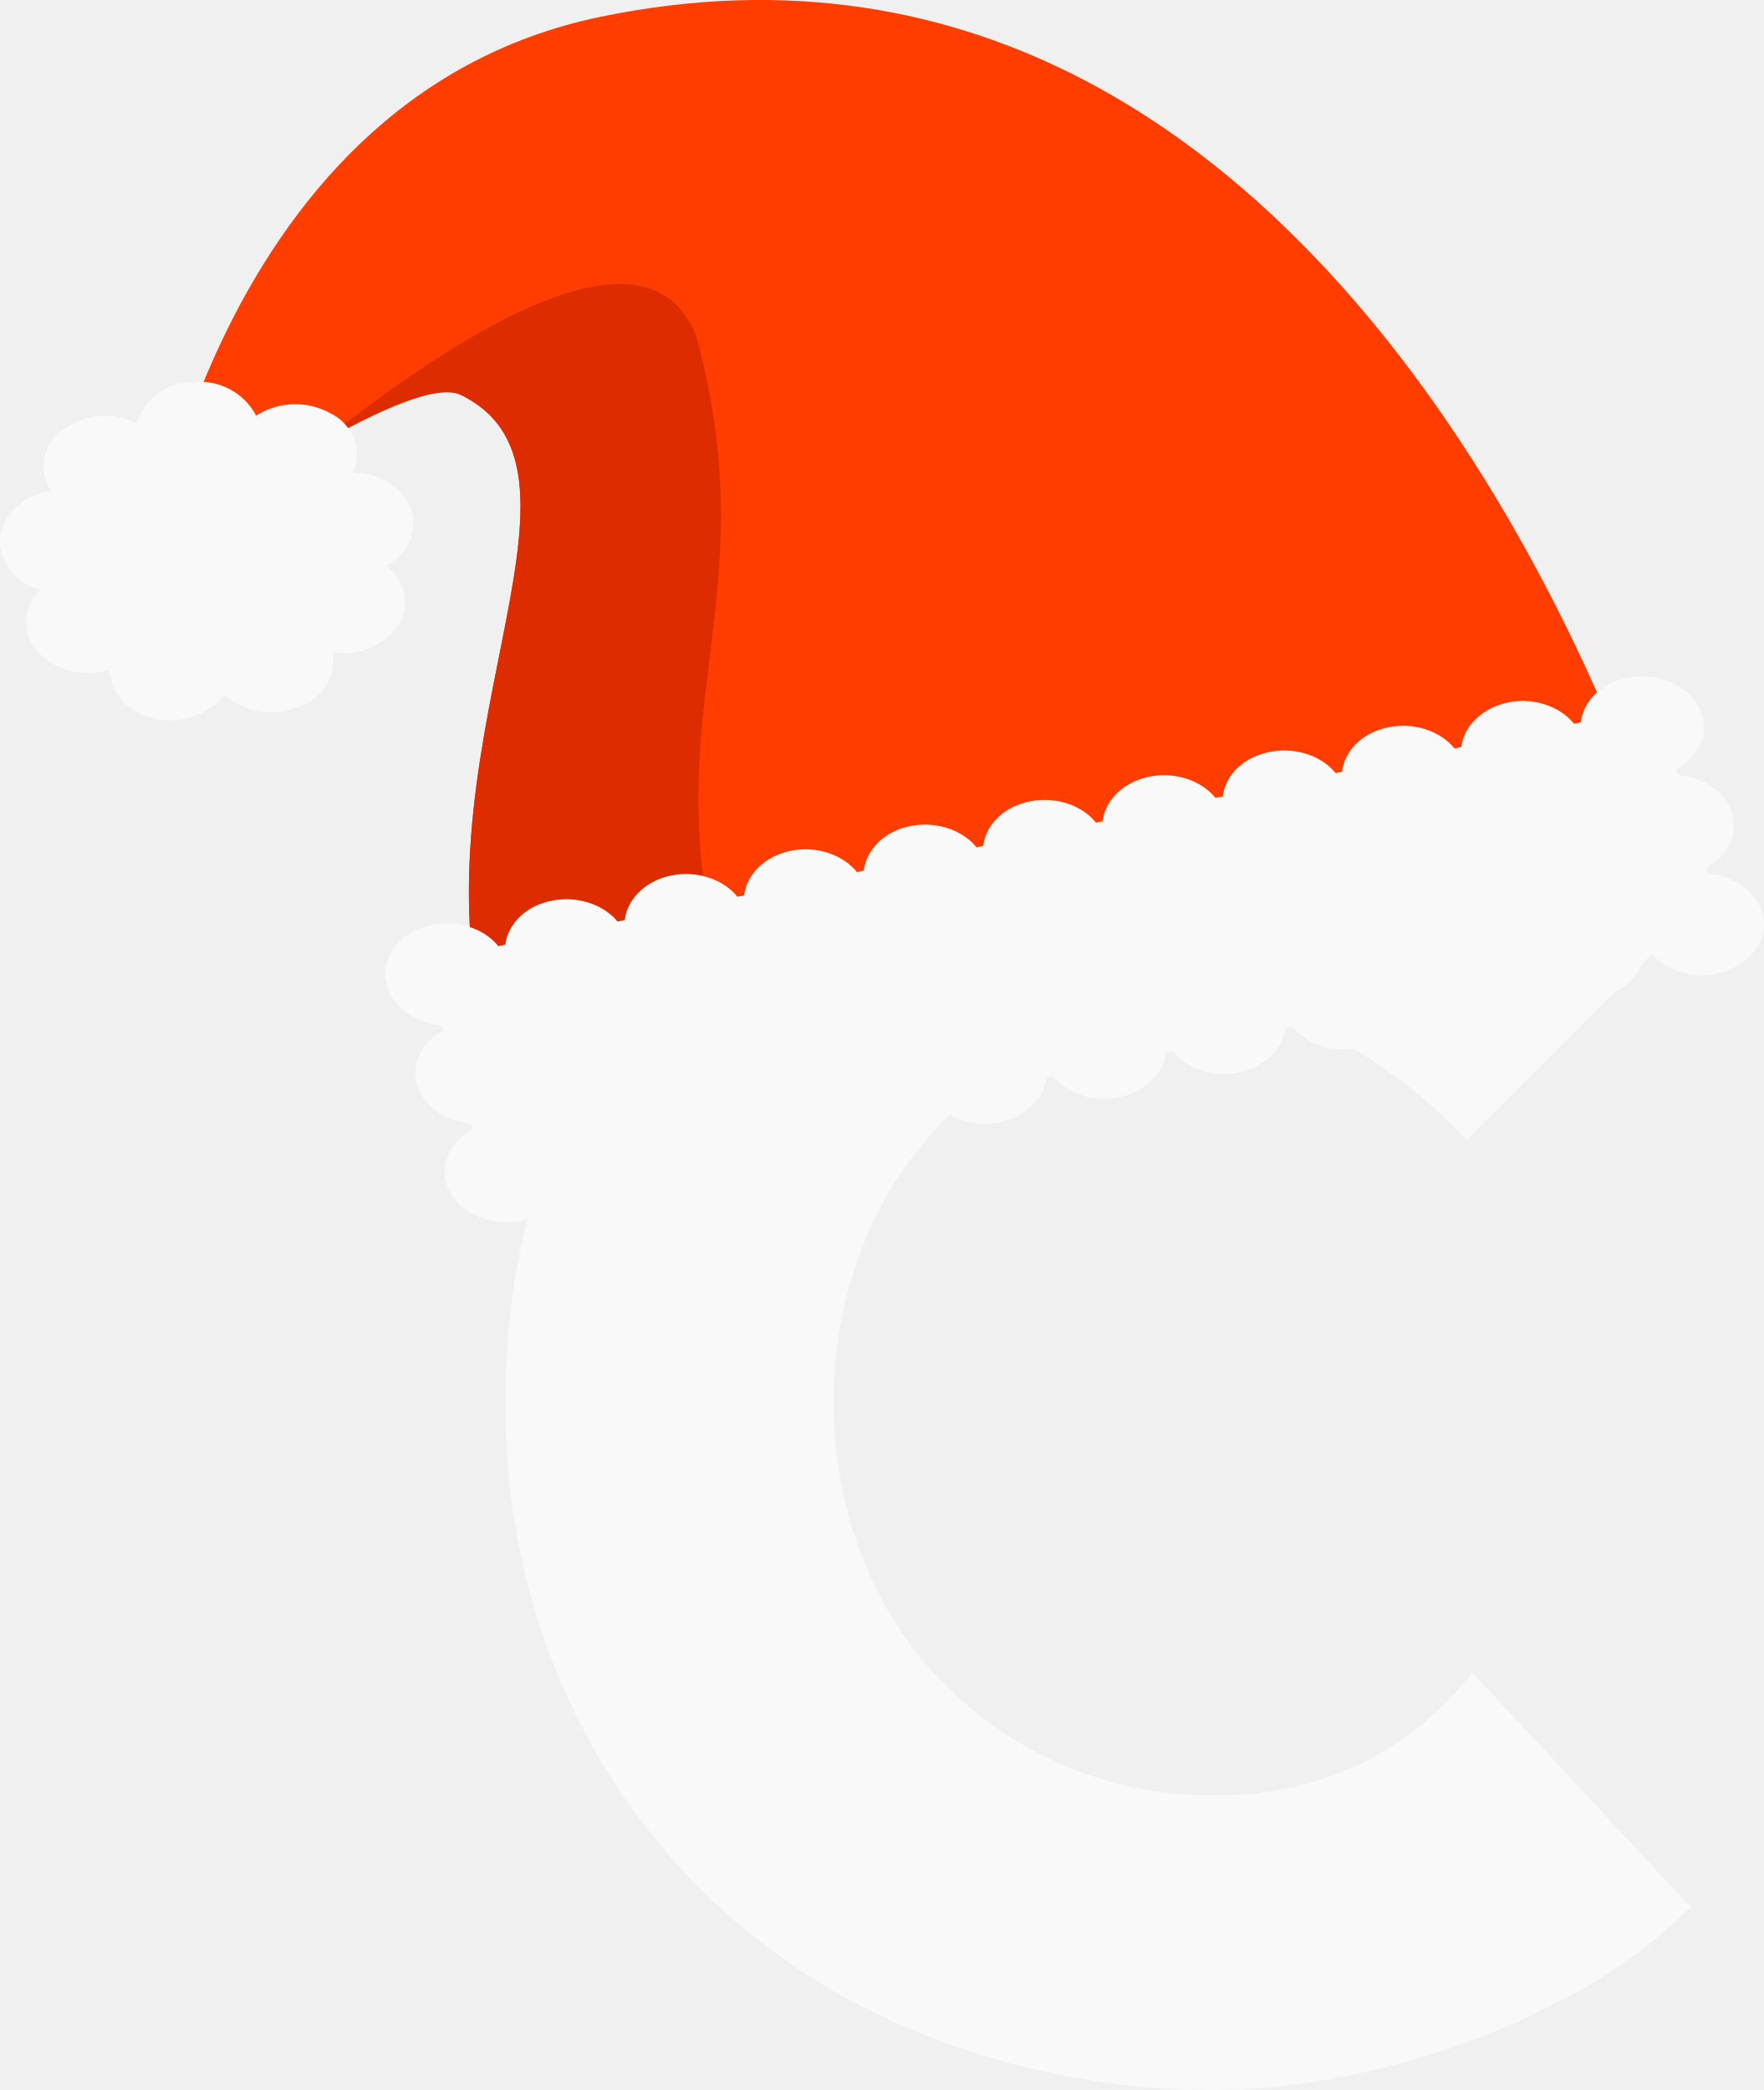
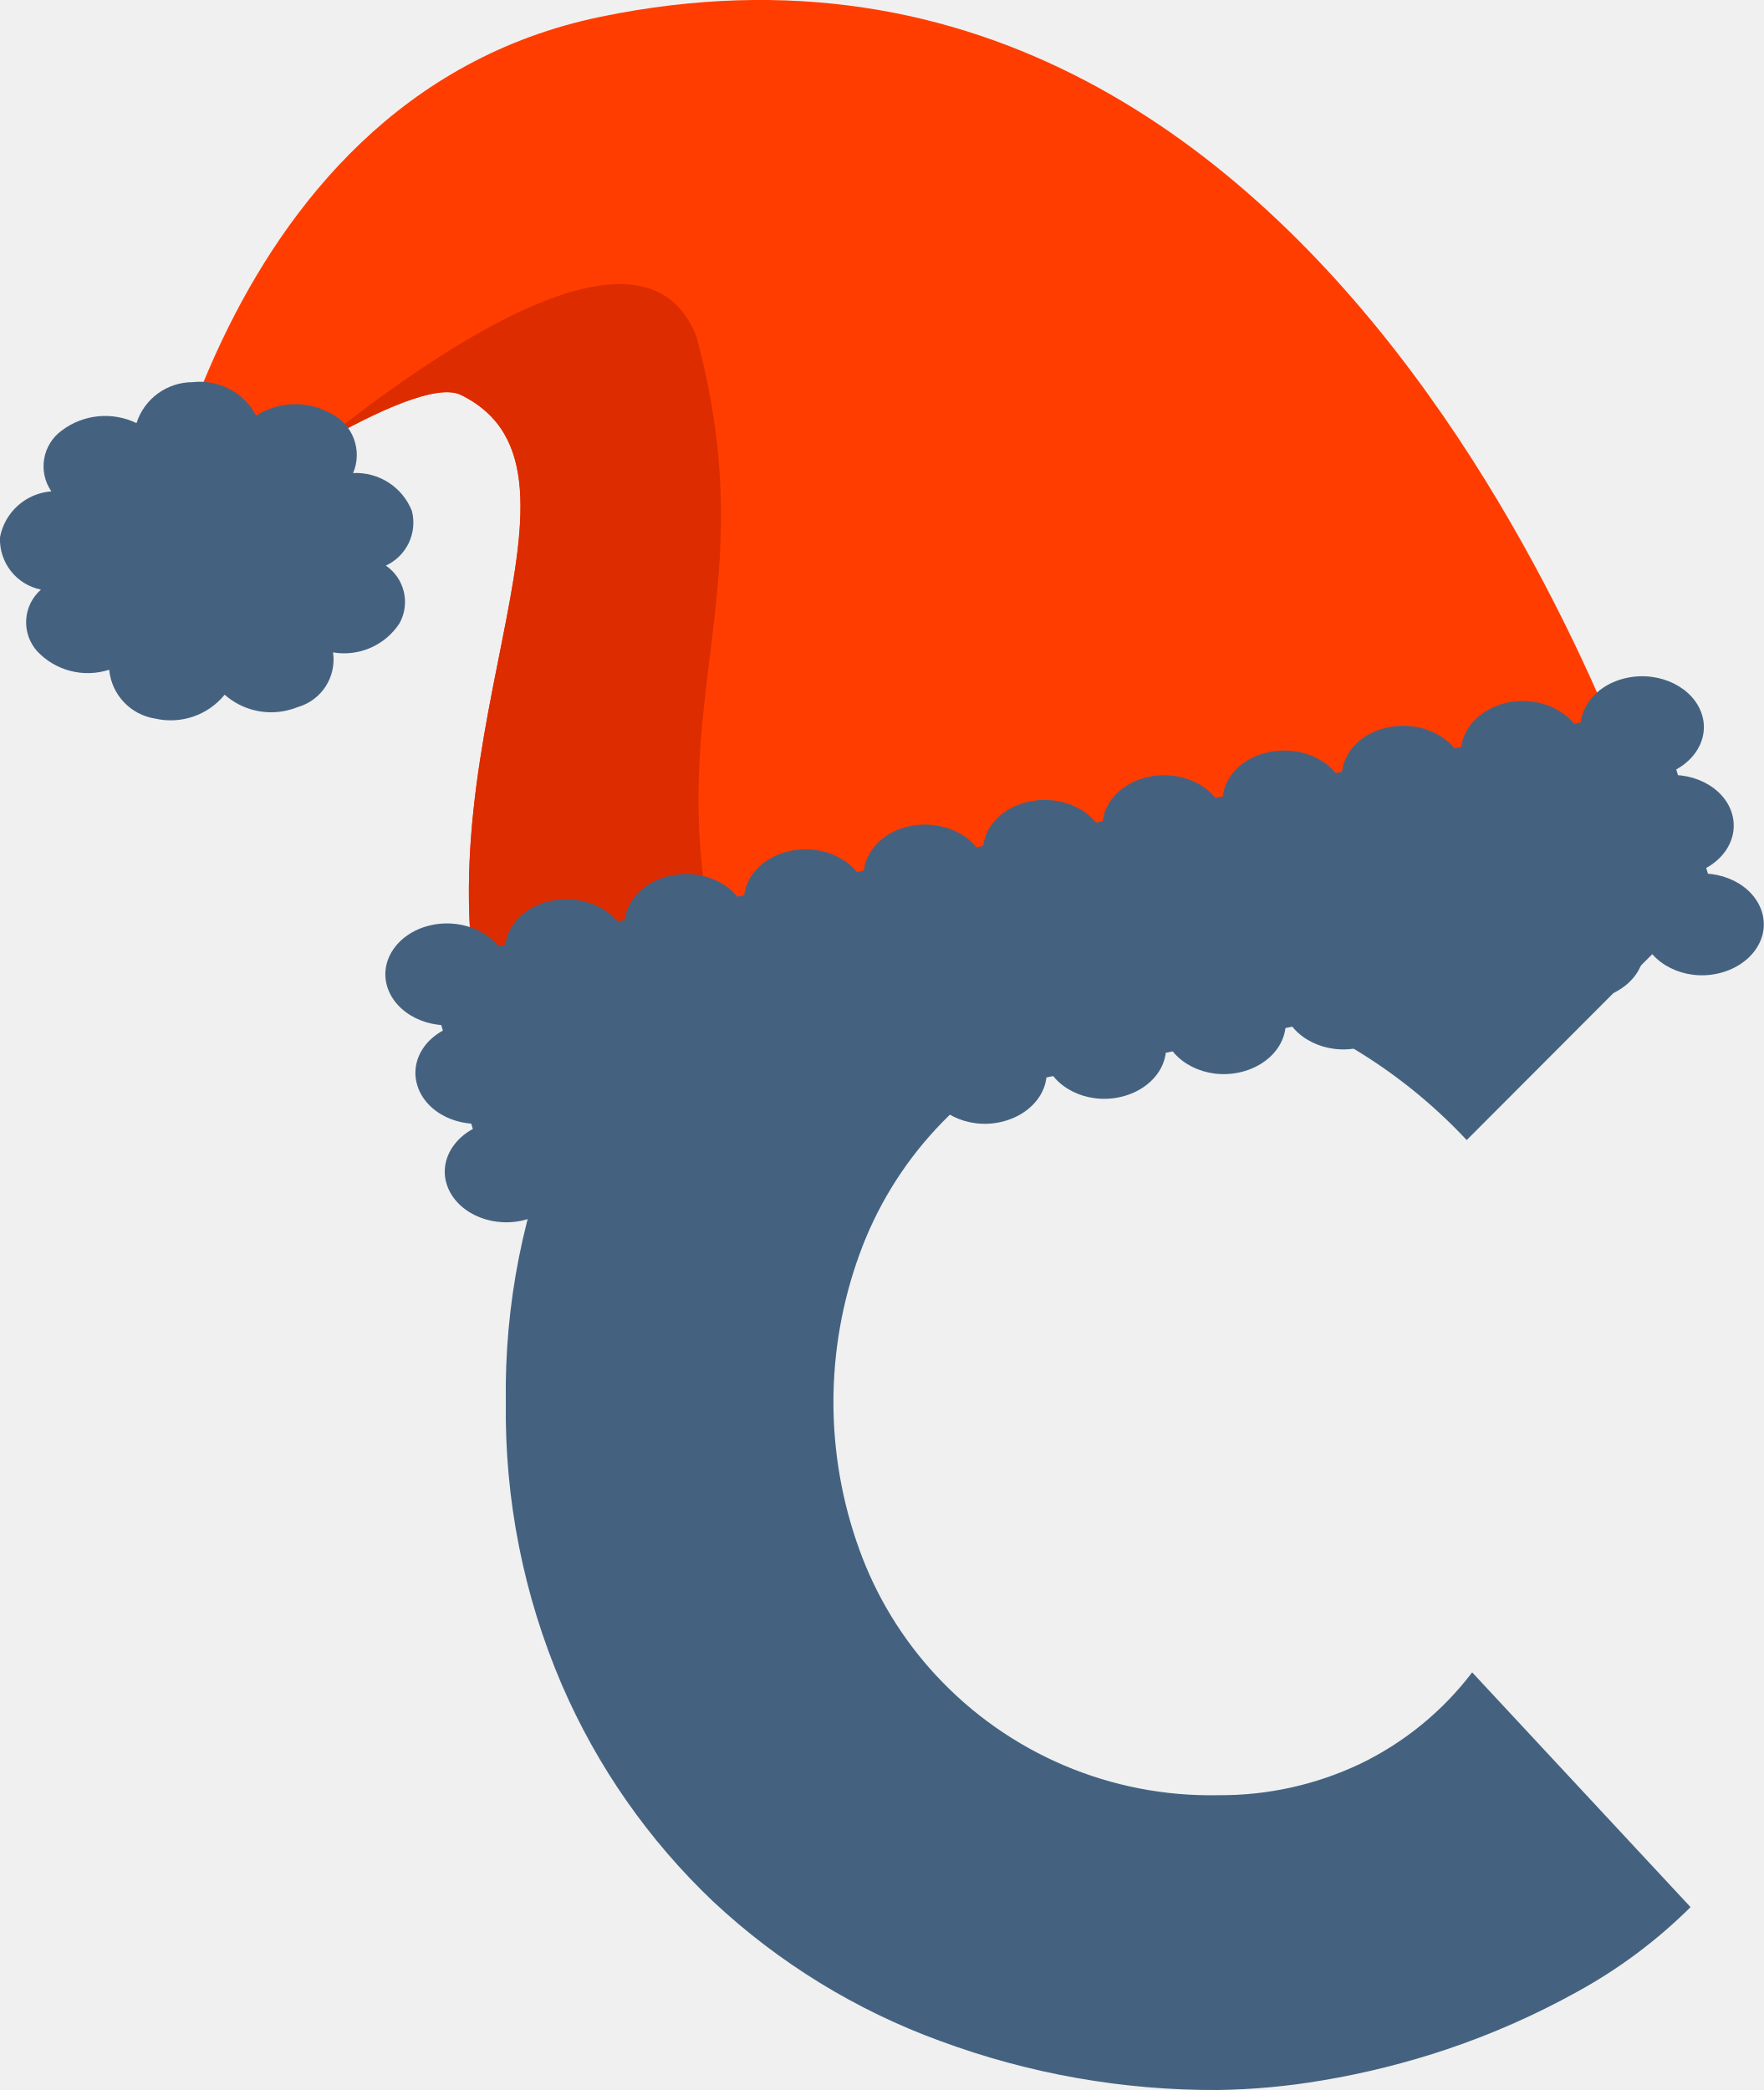
<svg xmlns="http://www.w3.org/2000/svg" viewBox="0 0 129.22 153.13">
  <defs>
-     <style>.cls-1{fill:#f9f9f9}.cls-2{fill:#ff3d00}.cls-3{fill:#dd2c00}.snow{fill:#fff;fill-opacity:0;animation-name:snowing;animation-duration:3s;animation-iteration-count:infinite;animation-timing-function:ease-out}.snow:nth-child(2n){animation-delay:1.5s}.snow:nth-child(3n){animation-delay:2.3s;animation-duration:3.3s}.snow:nth-child(4n){animation-delay:.8s;animation-duration:3.2s}.snow:nth-child(5n){animation-delay:2.8s}@keyframes snowing{0%{fill-opacity:1}100%{fill-opacity:0;transform:translateY(50px)}}</style>
+     <style>.cls-1{fill:#446280}.cls-2{fill:#ff3d00}.cls-3{fill:#dd2c00}.snow{fill:#446280;fill-opacity:0;animation-name:snowing;animation-duration:3s;animation-iteration-count:infinite;animation-timing-function:ease-out}.snow:nth-child(2n){animation-delay:1.5s}.snow:nth-child(3n){animation-delay:2.3s;animation-duration:3.3s}.snow:nth-child(4n){animation-delay:.8s;animation-duration:3.2s}.snow:nth-child(5n){animation-delay:2.8s}@keyframes snowing{0%{fill-opacity:1}100%{fill-opacity:0;transform:translateY(50px)}}</style>
  </defs>
  <circle class="snow" cx="26%" cy="56" r="2" />
  <circle class="snow" cx="76%" cy="47" r="1" />
  <circle class="snow" cx="55%" cy="47" r="1" />
  <circle class="snow" cx="61%" cy="4" r="3" />
  <circle class="snow" cx="69%" cy="95" r="2" />
  <circle class="snow" cx="8%" cy="27" r="3" />
  <circle class="snow" cx="44%" cy="38" r="3" />
  <circle class="snow" cx="44%" cy="16" r="3" />
  <circle class="snow" cx="31%" cy="72" r="3" />
  <circle class="snow" cx="65%" cy="75" r="3" />
  <circle class="snow" cx="57%" cy="56" r="2" />
  <circle class="snow" cx="22%" cy="80" r="1" />
  <circle class="snow" cx="91%" cy="5" r="2" />
  <circle class="snow" cx="92%" cy="19" r="3" />
  <circle class="snow" cx="30%" cy="42" r="1" />
  <circle class="snow" cx="6%" cy="31" r="1" />
  <circle class="snow" cx="3%" cy="17" r="3" />
  <circle class="snow" cx="90%" cy="19" r="3" />
  <circle class="snow" cx="57%" cy="11" r="2" />
  <circle class="snow" cx="60%" cy="12" r="3" />
  <circle class="snow" cx="15%" cy="98" r="2" />
  <circle class="snow" cx="26%" cy="64" r="2" />
  <circle class="snow" cx="57%" cy="40" r="3" />
  <circle class="snow" cx="34%" cy="90" r="2" />
  <circle class="snow" cx="16%" cy="3" r="1" />
  <circle class="snow" cx="70%" cy="39" r="3" />
  <circle class="snow" cx="13%" cy="4" r="3" />
  <circle class="snow" cx="20%" cy="22" r="3" />
  <circle class="snow" cx="53%" cy="8" r="3" />
  <circle class="snow" cx="23%" cy="40" r="1" />
  <circle class="snow" cx="9%" cy="81" r="2" />
  <circle class="snow" cx="80%" cy="30" r="3" />
  <circle class="snow" cx="77%" cy="39" r="1" />
  <circle class="snow" cx="16%" cy="93" r="3" />
  <circle class="snow" cx="39%" cy="63" r="2" />
  <circle class="snow" cx="37%" cy="85" r="2" />
  <circle class="snow" cx="64%" cy="11" r="1" />
  <circle class="snow" cx="25%" cy="23" r="2" />
  <circle class="snow" cx="83%" cy="15" r="2" />
  <circle class="snow" cx="89%" cy="95" r="2" />
  <circle class="snow" cx="35%" cy="62" r="1" />
  <circle class="snow" cx="58%" cy="42" r="3" />
  <circle class="snow" cx="84%" cy="92" r="3" />
  <circle class="snow" cx="100%" cy="78" r="1" />
  <circle class="snow" cx="18%" cy="86" r="3" />
  <circle class="snow" cx="70%" cy="69" r="3" />
  <circle class="snow" cx="45%" cy="100" r="1" />
  <circle class="snow" cx="74%" cy="94" r="1" />
  <circle class="snow" cx="30%" cy="100" r="2" />
  <circle class="snow" cx="48%" cy="96" r="1" />
  <g id="Layer_2" data-name="Layer 2">
    <g id="Layer_1-2" data-name="Layer 1">
      <g id="Layer_2-2" data-name="Layer 2">
        <g id="Layer_1-2-2" data-name="Layer 1-2">
          <path class="cls-1" d="M107.46,83.53a38.43,38.43,0,0,0-8.8-7,18.93,18.93,0,0,0-9.4-2.6,27.42,27.42,0,0,0-20.7,8.8,27,27,0,0,0-5.6,9.2,31.68,31.68,0,0,0,0,21.6,27,27,0,0,0,5.6,9.2,27.42,27.42,0,0,0,20.7,8.8,23.81,23.81,0,0,0,10.4-2.3,22.68,22.68,0,0,0,8.2-6.7l16,17.2a37,37,0,0,1-8.3,6.2,57.53,57.53,0,0,1-9.5,4.2,59.52,59.52,0,0,1-9.2,2.3,49.6,49.6,0,0,1-7.6.7,57.75,57.75,0,0,1-20.4-3.6,48.84,48.84,0,0,1-16.6-10.2,48.3,48.3,0,0,1-11.1-15.9,50.78,50.78,0,0,1-4.1-20.7A50.56,50.56,0,0,1,41.16,82a48.3,48.3,0,0,1,11.1-15.9c4.66-4.4,10.91-1.54,17.31-3.94s15.3-1.14,24-4c5.82-1.92,8-4.69,14.19-2.36a42.09,42.09,0,0,1,16.3,11.1Z" />
        </g>
      </g>
      <g id="surface1">
        <path class="cls-2" d="M36,77.1l86.11-12.69s-.68-1.13-1.9-3l1.17.62S99.47-10.23,44,1.23C14.82,7.27,10.47,44,10.47,44s5.78-5.74,13-11.52c4.14-2.36,8.57-4.41,10.32-3.54C45.35,34.64,29.45,55.43,36,77.1Z" />
        <path class="cls-3" d="M36,77.1c1.43,4.72,6.34,6.78,13.12,7.12,3.08-2.67,5-6.17,4.39-10.74-6.4-21.06,3-28.53-2.49-48.83-3.5-8.95-17.08-.54-27.59,7.84,4.15-2.36,8.59-4.42,10.34-3.55C45.35,34.64,29.45,55.43,36,77.1Z" />
        <path class="cls-1" d="M126.54,68.63,36.05,87.34,30.92,70.48l90.49-18.71Z" />
        <path class="cls-1" d="M110.47,51.47c2.41-.5,4.87.72,5.47,2.71s-.86,4-3.28,4.52S107.79,58,107.18,56,108.05,52,110.47,51.47Z" />
        <path class="cls-1" d="M119.22,49.66c2.42-.5,4.87.72,5.48,2.71s-.87,4-3.28,4.52-4.87-.71-5.48-2.71S116.8,50.16,119.22,49.66Z" />
        <path class="cls-1" d="M101.71,53.29c2.42-.5,4.87.71,5.47,2.7s-.86,4-3.28,4.52S99,59.8,98.43,57.8,99.29,53.78,101.71,53.29Z" />
        <path class="cls-1" d="M93,55.1c2.42-.5,4.87.71,5.48,2.7s-.87,4-3.28,4.52-4.87-.71-5.48-2.71S90.53,55.6,93,55.1Z" />
        <path class="cls-1" d="M84.19,56.91c2.42-.5,4.87.71,5.48,2.7s-.86,4-3.28,4.52-4.87-.71-5.48-2.71S81.78,57.41,84.19,56.91Z" />
        <path class="cls-1" d="M114.86,65.92c2.41-.5,4.87.71,5.47,2.71s-.86,4-3.28,4.52-4.87-.72-5.48-2.71S112.44,66.42,114.86,65.92Z" />
        <path class="cls-1" d="M106.1,67.73c2.42-.5,4.87.72,5.47,2.71s-.86,4-3.28,4.52-4.87-.72-5.47-2.71S103.68,68.23,106.1,67.73Z" />
        <path class="cls-1" d="M97.34,69.54c2.42-.5,4.87.72,5.48,2.71s-.87,4-3.28,4.52-4.87-.71-5.48-2.71S94.92,70,97.34,69.54Z" />
        <path class="cls-1" d="M88.58,71.35c2.42-.5,4.87.72,5.48,2.71s-.86,4-3.28,4.52-4.87-.71-5.48-2.71S86.17,71.85,88.58,71.35Z" />
        <path class="cls-1" d="M75.44,58.72c2.41-.5,4.87.71,5.47,2.7s-.86,4-3.28,4.52-4.87-.71-5.47-2.71S73,59.22,75.44,58.72Z" />
        <path class="cls-1" d="M79.83,73.17c2.41-.5,4.87.71,5.47,2.7s-.86,4-3.28,4.52-4.87-.71-5.47-2.71S77.41,73.67,79.83,73.17Z" />
        <path class="cls-1" d="M71.07,75c2.42-.5,4.87.71,5.48,2.7s-.87,4-3.28,4.52-4.87-.71-5.48-2.71S68.65,75.48,71.07,75Z" />
        <path class="cls-1" d="M33.85,75c2.41-.5,4.87.71,5.47,2.7s-.86,4-3.28,4.52-4.87-.71-5.47-2.71S31.43,75.5,33.85,75Z" />
        <path class="cls-1" d="M66.68,60.53c2.42-.5,4.87.71,5.48,2.7s-.87,4-3.28,4.52S64,67,63.4,65.05,64.26,61,66.68,60.53Z" />
        <path class="cls-1" d="M62.31,76.79c2.42-.5,4.87.71,5.48,2.7s-.86,4-3.28,4.52S59.64,83.3,59,81.3,59.9,77.29,62.31,76.79Z" />
        <path class="cls-1" d="M57.92,62.34c2.42-.5,4.87.71,5.48,2.71s-.86,4-3.28,4.51-4.87-.71-5.48-2.7S55.51,62.84,57.92,62.34Z" />
        <path class="cls-1" d="M53.56,78.6c2.41-.5,4.87.71,5.47,2.7s-.86,4-3.28,4.52-4.87-.71-5.47-2.71S51.14,79.1,53.56,78.6Z" />
        <path class="cls-1" d="M49.17,64.15c2.41-.5,4.87.71,5.47,2.71s-.86,4-3.28,4.51-4.87-.71-5.47-2.7S46.75,64.65,49.17,64.15Z" />
        <path class="cls-1" d="M44.8,80.41c2.42-.5,4.87.71,5.48,2.7s-.87,4-3.29,4.52-4.87-.71-5.47-2.7S42.38,80.91,44.8,80.41Z" />
        <path class="cls-1" d="M40.41,66c2.42-.5,4.87.71,5.48,2.71s-.87,4-3.29,4.51-4.87-.71-5.47-2.7S38,66.46,40.41,66Z" />
        <path class="cls-1" d="M36,82.22c2.42-.5,4.87.71,5.48,2.71s-.86,4-3.28,4.51-4.87-.71-5.48-2.7S33.63,82.72,36,82.22Z" />
        <path class="cls-1" d="M31.65,67.77c2.42-.5,4.87.71,5.48,2.71s-.87,4-3.28,4.52-4.87-.72-5.48-2.71S29.24,68.27,31.65,67.77Z" />
        <path class="cls-1" d="M121.42,56.89c2.41-.5,4.87.71,5.47,2.7s-.86,4-3.28,4.52-4.87-.71-5.47-2.71S119,57.39,121.42,56.89Z" />
        <path class="cls-1" d="M123.61,64.11c2.42-.5,4.87.71,5.48,2.71s-.87,4-3.28,4.52-4.87-.72-5.48-2.71S121.19,64.61,123.61,64.11Z" />
        <path class="cls-1" d="M17.9,49.06c5.79-1.2,9.31-6,7.87-10.74s-7.29-7.61-13.09-6.42-9.3,6-7.86,10.75S12.12,50.26,17.9,49.06Z" />
        <path class="cls-1" d="M21,52.06a5.14,5.14,0,0,1-4.54-1.16,5.1,5.1,0,0,1-5.09,1.75A4,4,0,0,1,8,49.07,5.08,5.08,0,0,1,2.71,47.7,3.18,3.18,0,0,1,3,43.2,3.75,3.75,0,0,1,0,39.36v0A4.15,4.15,0,0,1,3.76,36a3.24,3.24,0,0,1,.77-4.46A5.28,5.28,0,0,1,10,31a4.32,4.32,0,0,1,4.12-3,4.67,4.67,0,0,1,4.65,2.45,5.33,5.33,0,0,1,5.48-.15,3.38,3.38,0,0,1,1.62,4.36,4.4,4.4,0,0,1,4.31,2.78,3.47,3.47,0,0,1-1.91,4,3.23,3.23,0,0,1,1,4.23A4.85,4.85,0,0,1,24.4,47.8a3.62,3.62,0,0,1-2.56,4A5.62,5.62,0,0,1,21,52.06Zm-2.2-7.23a5.58,5.58,0,0,1,1.82,0A3.23,3.23,0,0,1,21,42.57,4.07,4.07,0,0,1,22.61,41a3.62,3.62,0,0,1-1.26-1.78A3.06,3.06,0,0,1,21.52,37a5.46,5.46,0,0,1-2.59-.7,3.79,3.79,0,0,1-1.59-1.77,5.39,5.39,0,0,1-2.54.84,5.18,5.18,0,0,1-2.62-.51,3.89,3.89,0,0,1-1.27,2,5.06,5.06,0,0,1-2.42,1A3.24,3.24,0,0,1,9.07,40a3.28,3.28,0,0,1-1,2,4.54,4.54,0,0,1,2.13,1.35A3.15,3.15,0,0,1,11,45.53a5.42,5.42,0,0,1,2.69-.09A4.66,4.66,0,0,1,16,46.6a4.41,4.41,0,0,1,2-1.5v0A6.22,6.22,0,0,1,18.81,44.83Z" />
      </g>
    </g>
  </g>
</svg>
